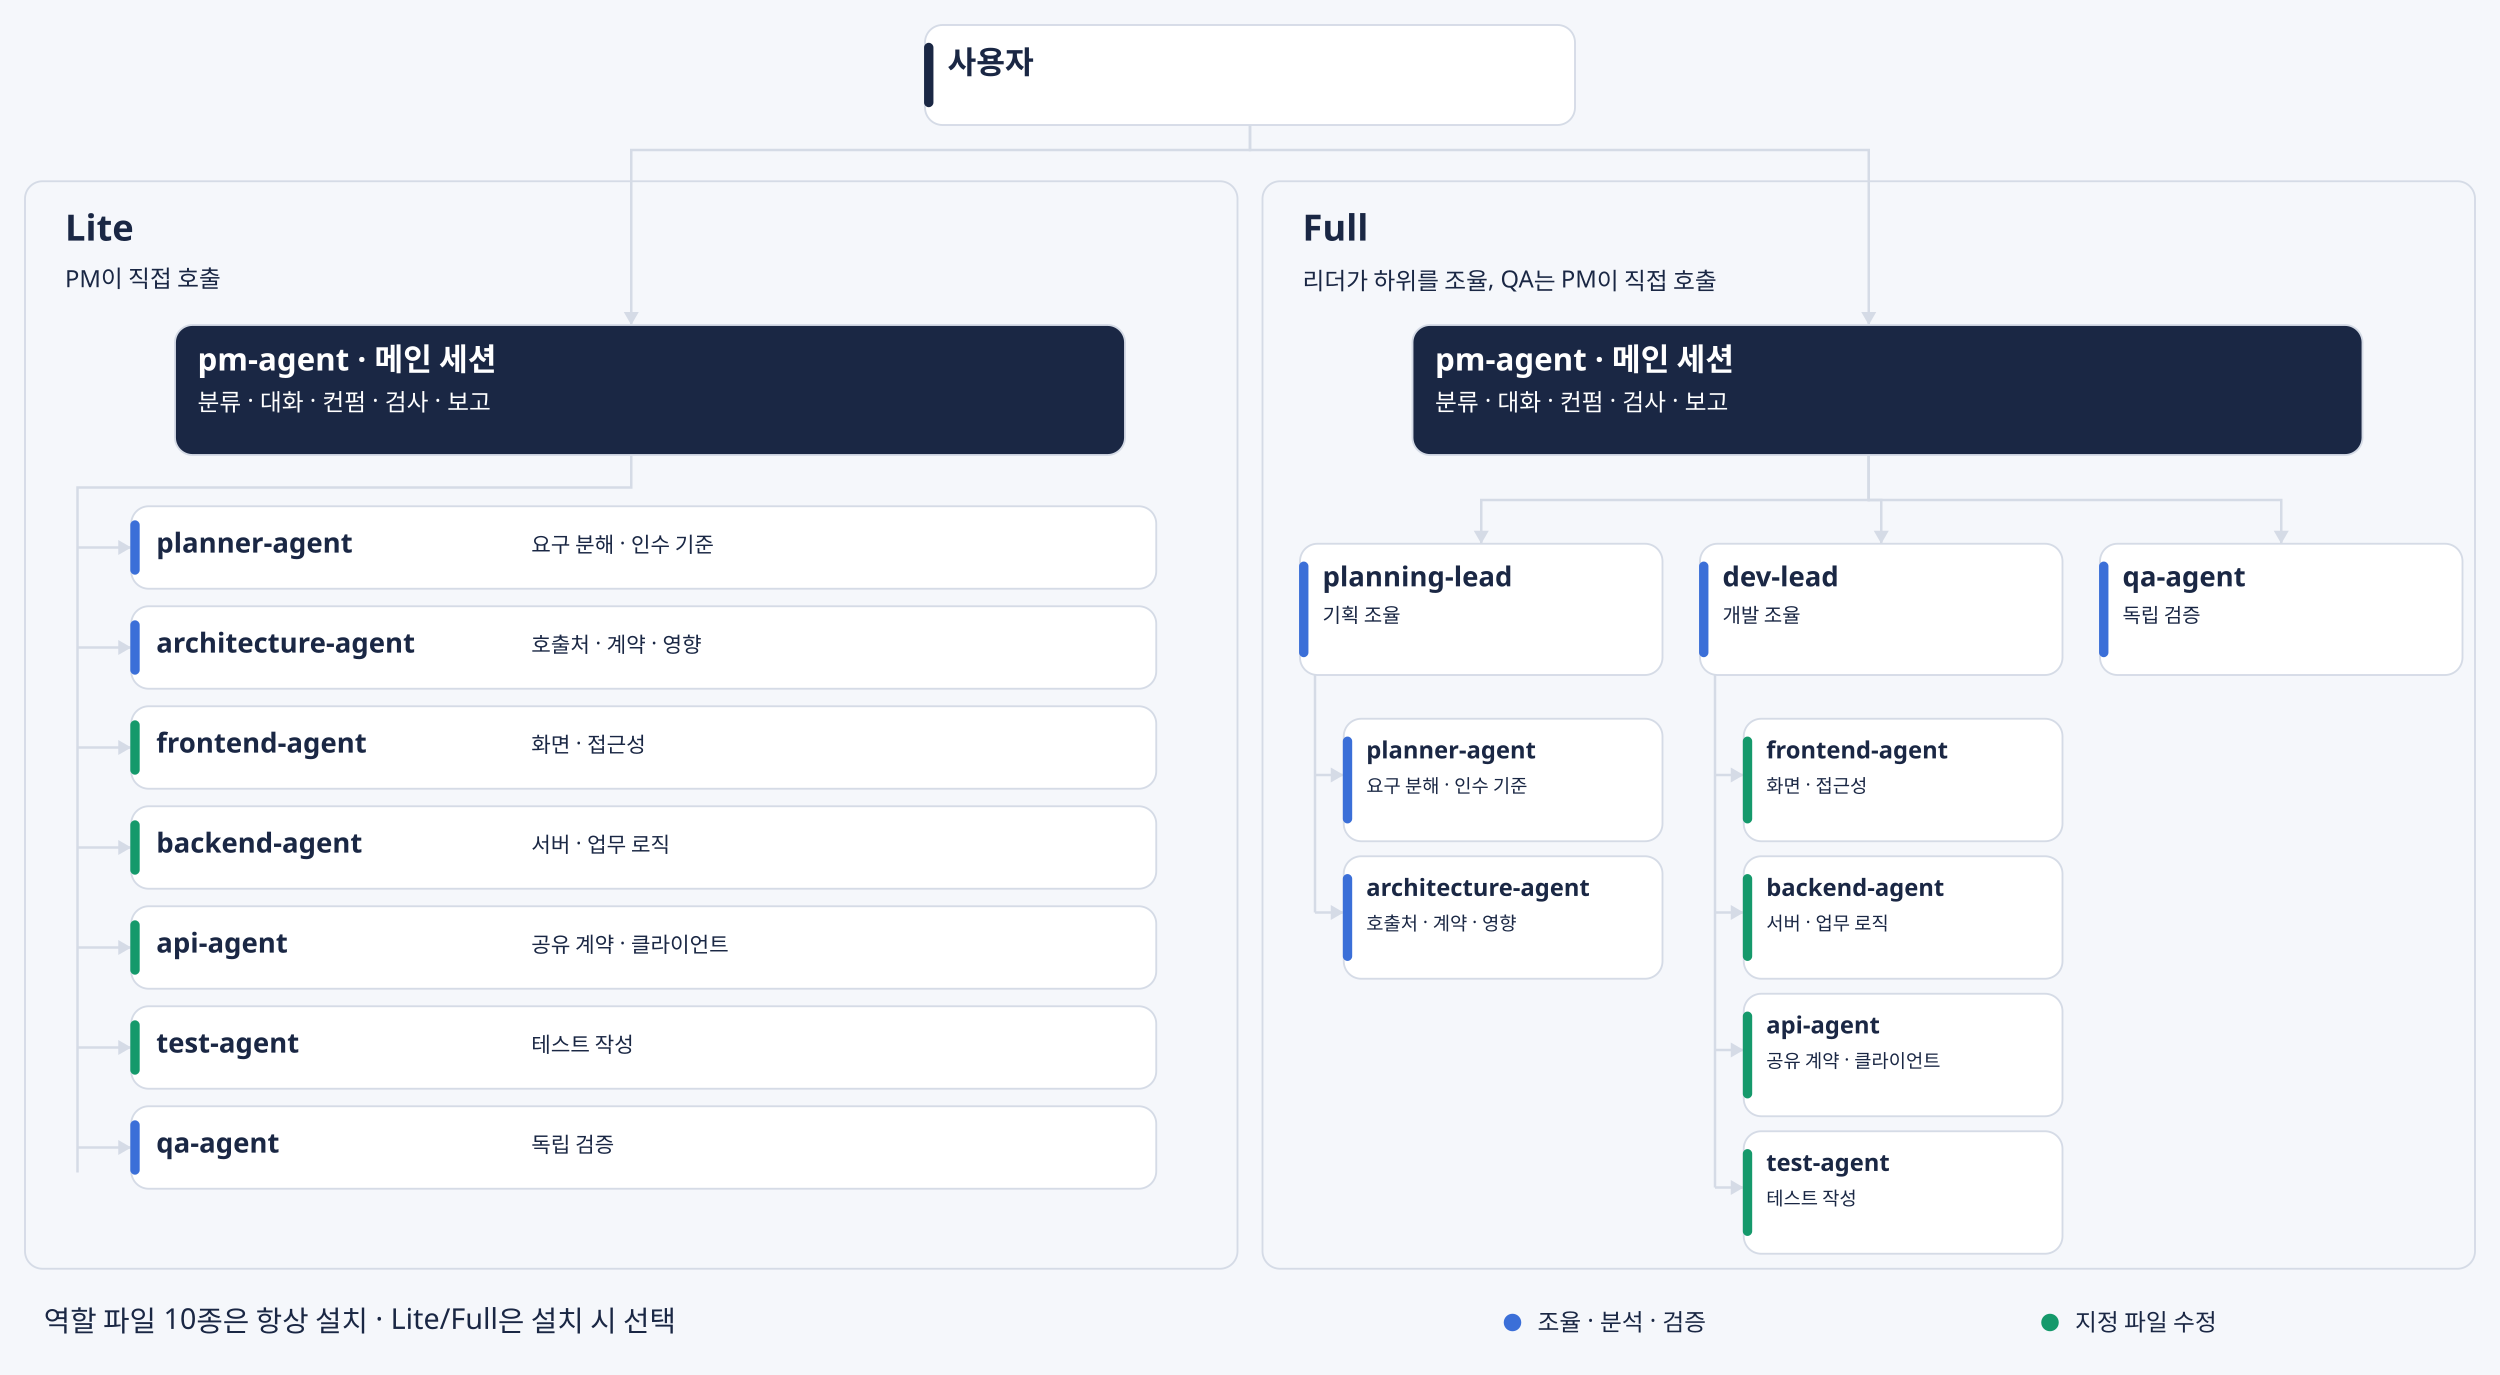
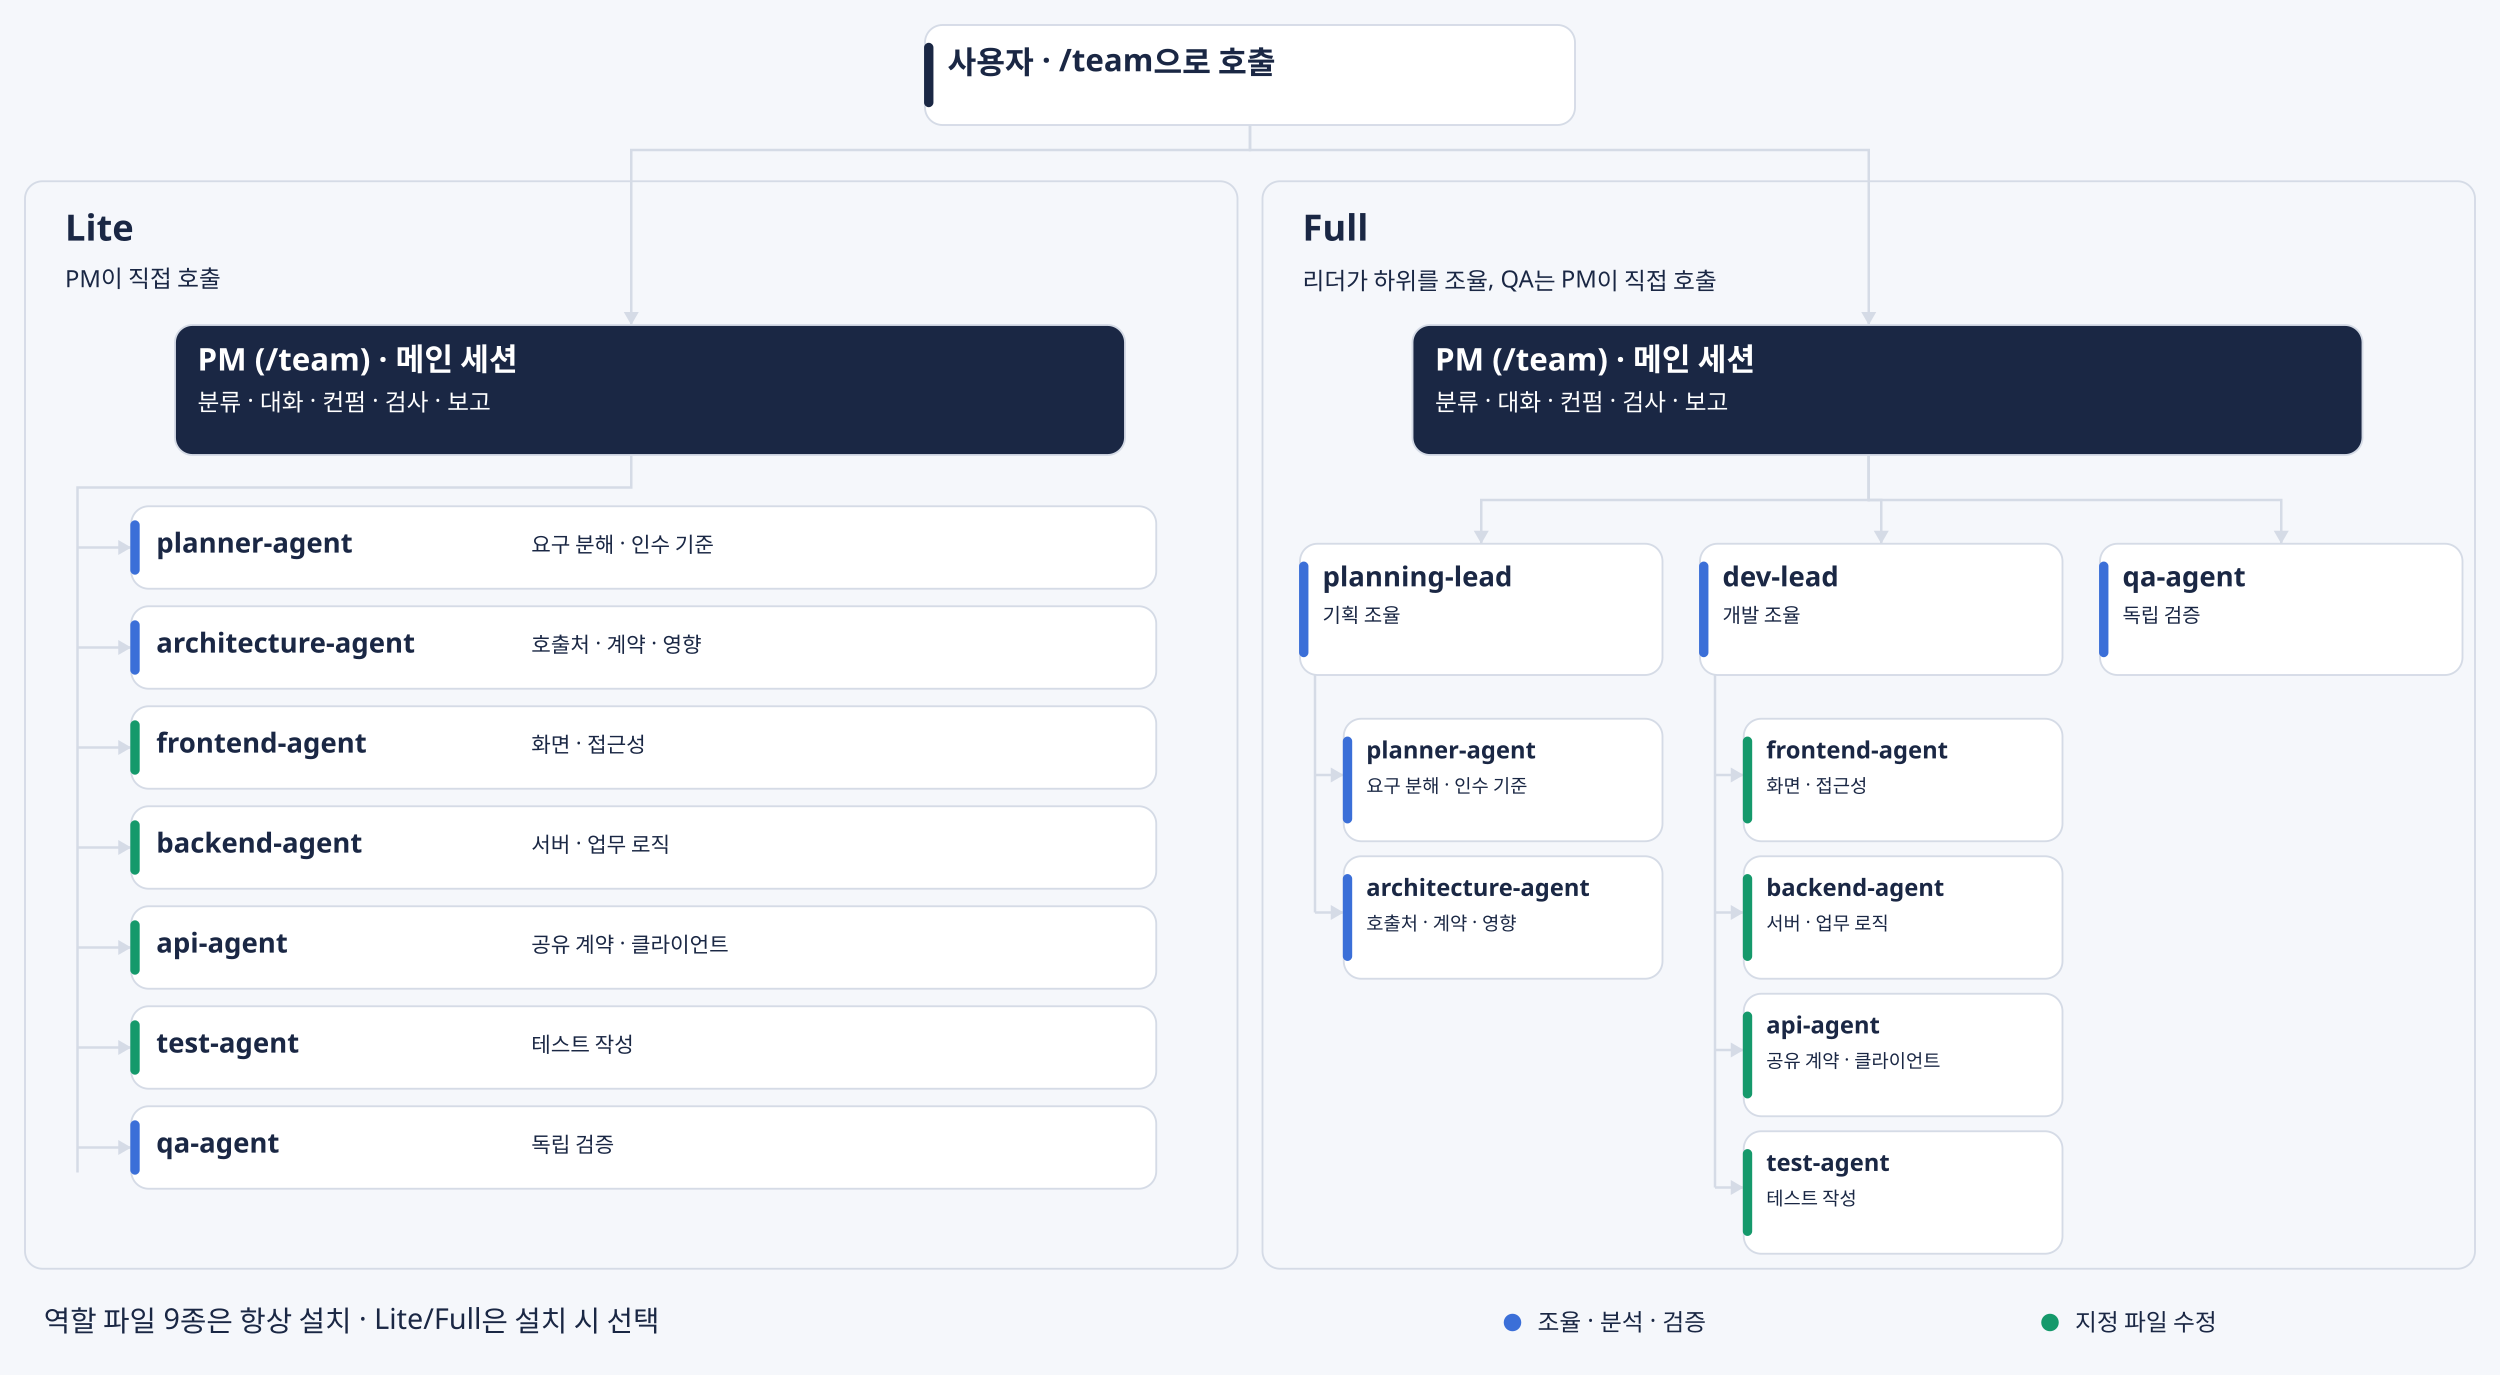
<svg xmlns="http://www.w3.org/2000/svg" width="2000" height="1100" viewBox="0 0 2000 1100">
  <rect width="2000" height="1100" fill="#F5F7FB" />
  <rect x="740" y="20" width="520" height="80" rx="14" fill="white" stroke="#D5DBE6" stroke-width="1.5" />
  <rect x="740" y="35" width="6" height="50" rx="3" fill="#1A2744" stroke="#1A2744" stroke-width="1.5" />
-   <text x="758" y="37" dominant-baseline="text-before-edge" font-family="Noto Sans KR, Noto Sans KR, sans-serif" font-size="25" font-weight="700" fill="#1A2744">사용자</text>
+   <text x="758" y="37" dominant-baseline="text-before-edge" font-family="Noto Sans KR, Noto Sans KR, sans-serif" font-size="25" font-weight="700" fill="#1A2744">사용자 · /team으로 호출</text>
  <rect x="20" y="145" width="970" height="870" rx="14" fill="#F5F7FB" stroke="#D5DBE6" stroke-width="1.5" />
  <text x="52" y="170" dominant-baseline="text-before-edge" font-family="Noto Sans KR, Noto Sans KR, sans-serif" font-size="29" font-weight="700" fill="#1A2744">Lite</text>
  <text x="52" y="215" dominant-baseline="text-before-edge" font-family="Noto Sans KR, Noto Sans KR, sans-serif" font-size="19" font-weight="400" fill="#1A2744">PM이 직접 호출</text>
  <polyline points="1000,100 1000,120 505,120 505,260" fill="none" stroke="#D5DBE6" stroke-width="2" />
  <polygon points="505,260 499.0,249.608 511.0,249.608" fill="#D5DBE6" />
  <rect x="140" y="260" width="760" height="104" rx="14" fill="#1A2744" stroke="#D5DBE6" stroke-width="1.5" />
-   <text x="158" y="277" dominant-baseline="text-before-edge" font-family="Noto Sans KR, Noto Sans KR, sans-serif" font-size="25" font-weight="700" fill="white">pm-agent · 메인 세션</text>
+   <text x="158" y="277" dominant-baseline="text-before-edge" font-family="Noto Sans KR, Noto Sans KR, sans-serif" font-size="25" font-weight="700" fill="white">PM (/team) · 메인 세션</text>
  <text x="158" y="312" dominant-baseline="text-before-edge" font-family="Noto Sans KR, Noto Sans KR, sans-serif" font-size="19" font-weight="400" fill="white">분류 · 대화 · 컨펌 · 검사 · 보고</text>
  <rect x="1010" y="145" width="970" height="870" rx="14" fill="#F5F7FB" stroke="#D5DBE6" stroke-width="1.5" />
  <text x="1042" y="170" dominant-baseline="text-before-edge" font-family="Noto Sans KR, Noto Sans KR, sans-serif" font-size="29" font-weight="700" fill="#1A2744">Full</text>
  <text x="1042" y="215" dominant-baseline="text-before-edge" font-family="Noto Sans KR, Noto Sans KR, sans-serif" font-size="19" font-weight="400" fill="#1A2744">리더가 하위를 조율, QA는 PM이 직접 호출</text>
  <polyline points="1000,100 1000,120 1495,120 1495,260" fill="none" stroke="#D5DBE6" stroke-width="2" />
  <polygon points="1495,260 1489.0,249.608 1501.0,249.608" fill="#D5DBE6" />
  <rect x="1130" y="260" width="760" height="104" rx="14" fill="#1A2744" stroke="#D5DBE6" stroke-width="1.5" />
-   <text x="1148" y="277" dominant-baseline="text-before-edge" font-family="Noto Sans KR, Noto Sans KR, sans-serif" font-size="25" font-weight="700" fill="white">pm-agent · 메인 세션</text>
+   <text x="1148" y="277" dominant-baseline="text-before-edge" font-family="Noto Sans KR, Noto Sans KR, sans-serif" font-size="25" font-weight="700" fill="white">PM (/team) · 메인 세션</text>
  <text x="1148" y="312" dominant-baseline="text-before-edge" font-family="Noto Sans KR, Noto Sans KR, sans-serif" font-size="19" font-weight="400" fill="white">분류 · 대화 · 컨펌 · 검사 · 보고</text>
  <polyline points="505,364 505,390 62,390 62,938" fill="none" stroke="#D5DBE6" stroke-width="2" />
  <polyline points="62,438 105,438" fill="none" stroke="#D5DBE6" stroke-width="2" />
  <polygon points="105,438 94.608,444.0 94.608,432.0" fill="#D5DBE6" />
  <rect x="105" y="405" width="820" height="66" rx="14" fill="white" stroke="#D5DBE6" stroke-width="1.5" />
  <rect x="105" y="417" width="6" height="42" rx="3" fill="#3B6FD8" stroke="#3B6FD8" stroke-width="1.5" />
  <text x="125" y="425" dominant-baseline="text-before-edge" font-family="Noto Sans KR, Noto Sans KR, sans-serif" font-size="22" font-weight="700" fill="#1A2744">planner-agent</text>
  <text x="425" y="427" dominant-baseline="text-before-edge" font-family="Noto Sans KR, Noto Sans KR, sans-serif" font-size="17" font-weight="400" fill="#1A2744">요구 분해 · 인수 기준</text>
  <polyline points="62,518 105,518" fill="none" stroke="#D5DBE6" stroke-width="2" />
  <polygon points="105,518 94.608,524.0 94.608,512.0" fill="#D5DBE6" />
  <rect x="105" y="485" width="820" height="66" rx="14" fill="white" stroke="#D5DBE6" stroke-width="1.5" />
  <rect x="105" y="497" width="6" height="42" rx="3" fill="#3B6FD8" stroke="#3B6FD8" stroke-width="1.5" />
  <text x="125" y="505" dominant-baseline="text-before-edge" font-family="Noto Sans KR, Noto Sans KR, sans-serif" font-size="22" font-weight="700" fill="#1A2744">architecture-agent</text>
  <text x="425" y="507" dominant-baseline="text-before-edge" font-family="Noto Sans KR, Noto Sans KR, sans-serif" font-size="17" font-weight="400" fill="#1A2744">호출처 · 계약 · 영향</text>
  <polyline points="62,598 105,598" fill="none" stroke="#D5DBE6" stroke-width="2" />
  <polygon points="105,598 94.608,604.0 94.608,592.0" fill="#D5DBE6" />
  <rect x="105" y="565" width="820" height="66" rx="14" fill="white" stroke="#D5DBE6" stroke-width="1.5" />
  <rect x="105" y="577" width="6" height="42" rx="3" fill="#15996B" stroke="#15996B" stroke-width="1.5" />
  <text x="125" y="585" dominant-baseline="text-before-edge" font-family="Noto Sans KR, Noto Sans KR, sans-serif" font-size="22" font-weight="700" fill="#1A2744">frontend-agent</text>
  <text x="425" y="587" dominant-baseline="text-before-edge" font-family="Noto Sans KR, Noto Sans KR, sans-serif" font-size="17" font-weight="400" fill="#1A2744">화면 · 접근성</text>
  <polyline points="62,678 105,678" fill="none" stroke="#D5DBE6" stroke-width="2" />
  <polygon points="105,678 94.608,684.0 94.608,672.0" fill="#D5DBE6" />
  <rect x="105" y="645" width="820" height="66" rx="14" fill="white" stroke="#D5DBE6" stroke-width="1.5" />
  <rect x="105" y="657" width="6" height="42" rx="3" fill="#15996B" stroke="#15996B" stroke-width="1.5" />
  <text x="125" y="665" dominant-baseline="text-before-edge" font-family="Noto Sans KR, Noto Sans KR, sans-serif" font-size="22" font-weight="700" fill="#1A2744">backend-agent</text>
  <text x="425" y="667" dominant-baseline="text-before-edge" font-family="Noto Sans KR, Noto Sans KR, sans-serif" font-size="17" font-weight="400" fill="#1A2744">서버 · 업무 로직</text>
  <polyline points="62,758 105,758" fill="none" stroke="#D5DBE6" stroke-width="2" />
  <polygon points="105,758 94.608,764.0 94.608,752.0" fill="#D5DBE6" />
  <rect x="105" y="725" width="820" height="66" rx="14" fill="white" stroke="#D5DBE6" stroke-width="1.5" />
  <rect x="105" y="737" width="6" height="42" rx="3" fill="#15996B" stroke="#15996B" stroke-width="1.5" />
  <text x="125" y="745" dominant-baseline="text-before-edge" font-family="Noto Sans KR, Noto Sans KR, sans-serif" font-size="22" font-weight="700" fill="#1A2744">api-agent</text>
  <text x="425" y="747" dominant-baseline="text-before-edge" font-family="Noto Sans KR, Noto Sans KR, sans-serif" font-size="17" font-weight="400" fill="#1A2744">공유 계약 · 클라이언트</text>
  <polyline points="62,838 105,838" fill="none" stroke="#D5DBE6" stroke-width="2" />
  <polygon points="105,838 94.608,844.0 94.608,832.0" fill="#D5DBE6" />
  <rect x="105" y="805" width="820" height="66" rx="14" fill="white" stroke="#D5DBE6" stroke-width="1.5" />
  <rect x="105" y="817" width="6" height="42" rx="3" fill="#15996B" stroke="#15996B" stroke-width="1.5" />
  <text x="125" y="825" dominant-baseline="text-before-edge" font-family="Noto Sans KR, Noto Sans KR, sans-serif" font-size="22" font-weight="700" fill="#1A2744">test-agent</text>
  <text x="425" y="827" dominant-baseline="text-before-edge" font-family="Noto Sans KR, Noto Sans KR, sans-serif" font-size="17" font-weight="400" fill="#1A2744">테스트 작성</text>
  <polyline points="62,918 105,918" fill="none" stroke="#D5DBE6" stroke-width="2" />
  <polygon points="105,918 94.608,924.0 94.608,912.0" fill="#D5DBE6" />
  <rect x="105" y="885" width="820" height="66" rx="14" fill="white" stroke="#D5DBE6" stroke-width="1.5" />
  <rect x="105" y="897" width="6" height="42" rx="3" fill="#3B6FD8" stroke="#3B6FD8" stroke-width="1.5" />
  <text x="125" y="905" dominant-baseline="text-before-edge" font-family="Noto Sans KR, Noto Sans KR, sans-serif" font-size="22" font-weight="700" fill="#1A2744">qa-agent</text>
  <text x="425" y="907" dominant-baseline="text-before-edge" font-family="Noto Sans KR, Noto Sans KR, sans-serif" font-size="17" font-weight="400" fill="#1A2744">독립 검증</text>
  <polyline points="1495,364 1495,400 1185,400 1185,435" fill="none" stroke="#D5DBE6" stroke-width="2" />
  <polygon points="1185,435 1179.0,424.608 1191.0,424.608" fill="#D5DBE6" />
  <rect x="1040" y="435" width="290" height="105" rx="14" fill="white" stroke="#D5DBE6" stroke-width="1.5" />
  <rect x="1040" y="450" width="6" height="75" rx="3" fill="#3B6FD8" stroke="#3B6FD8" stroke-width="1.5" />
  <text x="1058" y="452" dominant-baseline="text-before-edge" font-family="Noto Sans KR, Noto Sans KR, sans-serif" font-size="22" font-weight="700" fill="#1A2744">planning-lead</text>
  <text x="1058" y="484" dominant-baseline="text-before-edge" font-family="Noto Sans KR, Noto Sans KR, sans-serif" font-size="16" font-weight="400" fill="#1A2744">기획 조율</text>
  <polyline points="1495,364 1495,400 1505,400 1505,435" fill="none" stroke="#D5DBE6" stroke-width="2" />
  <polygon points="1505,435 1499.0,424.608 1511.0,424.608" fill="#D5DBE6" />
  <rect x="1360" y="435" width="290" height="105" rx="14" fill="white" stroke="#D5DBE6" stroke-width="1.5" />
  <rect x="1360" y="450" width="6" height="75" rx="3" fill="#3B6FD8" stroke="#3B6FD8" stroke-width="1.5" />
  <text x="1378" y="452" dominant-baseline="text-before-edge" font-family="Noto Sans KR, Noto Sans KR, sans-serif" font-size="22" font-weight="700" fill="#1A2744">dev-lead</text>
  <text x="1378" y="484" dominant-baseline="text-before-edge" font-family="Noto Sans KR, Noto Sans KR, sans-serif" font-size="16" font-weight="400" fill="#1A2744">개발 조율</text>
  <polyline points="1495,364 1495,400 1825,400 1825,435" fill="none" stroke="#D5DBE6" stroke-width="2" />
  <polygon points="1825,435 1819.0,424.608 1831.0,424.608" fill="#D5DBE6" />
  <rect x="1680" y="435" width="290" height="105" rx="14" fill="white" stroke="#D5DBE6" stroke-width="1.5" />
  <rect x="1680" y="450" width="6" height="75" rx="3" fill="#3B6FD8" stroke="#3B6FD8" stroke-width="1.5" />
  <text x="1698" y="452" dominant-baseline="text-before-edge" font-family="Noto Sans KR, Noto Sans KR, sans-serif" font-size="22" font-weight="700" fill="#1A2744">qa-agent</text>
  <text x="1698" y="484" dominant-baseline="text-before-edge" font-family="Noto Sans KR, Noto Sans KR, sans-serif" font-size="16" font-weight="400" fill="#1A2744">독립 검증</text>
  <polyline points="1052,540 1052,730" fill="none" stroke="#D5DBE6" stroke-width="2" />
  <polyline points="1052,620 1075,620" fill="none" stroke="#D5DBE6" stroke-width="2" />
  <polygon points="1075,620 1064.608,626.0 1064.608,614.0" fill="#D5DBE6" />
  <rect x="1075" y="575" width="255" height="98" rx="14" fill="white" stroke="#D5DBE6" stroke-width="1.5" />
  <rect x="1075" y="590" width="6" height="68" rx="3" fill="#3B6FD8" stroke="#3B6FD8" stroke-width="1.5" />
  <text x="1093" y="592" dominant-baseline="text-before-edge" font-family="Noto Sans KR, Noto Sans KR, sans-serif" font-size="19" font-weight="700" fill="#1A2744">planner-agent</text>
  <text x="1093" y="621" dominant-baseline="text-before-edge" font-family="Noto Sans KR, Noto Sans KR, sans-serif" font-size="15" font-weight="400" fill="#1A2744">요구 분해 · 인수 기준</text>
  <polyline points="1052,730 1075,730" fill="none" stroke="#D5DBE6" stroke-width="2" />
  <polygon points="1075,730 1064.608,736.0 1064.608,724.0" fill="#D5DBE6" />
  <rect x="1075" y="685" width="255" height="98" rx="14" fill="white" stroke="#D5DBE6" stroke-width="1.5" />
  <rect x="1075" y="700" width="6" height="68" rx="3" fill="#3B6FD8" stroke="#3B6FD8" stroke-width="1.5" />
  <text x="1093" y="702" dominant-baseline="text-before-edge" font-family="Noto Sans KR, Noto Sans KR, sans-serif" font-size="19" font-weight="700" fill="#1A2744">architecture-agent</text>
  <text x="1093" y="731" dominant-baseline="text-before-edge" font-family="Noto Sans KR, Noto Sans KR, sans-serif" font-size="15" font-weight="400" fill="#1A2744">호출처 · 계약 · 영향</text>
  <polyline points="1372,540 1372,950" fill="none" stroke="#D5DBE6" stroke-width="2" />
  <polyline points="1372,620 1395,620" fill="none" stroke="#D5DBE6" stroke-width="2" />
  <polygon points="1395,620 1384.608,626.0 1384.608,614.0" fill="#D5DBE6" />
  <rect x="1395" y="575" width="255" height="98" rx="14" fill="white" stroke="#D5DBE6" stroke-width="1.5" />
  <rect x="1395" y="590" width="6" height="68" rx="3" fill="#15996B" stroke="#15996B" stroke-width="1.5" />
  <text x="1413" y="592" dominant-baseline="text-before-edge" font-family="Noto Sans KR, Noto Sans KR, sans-serif" font-size="19" font-weight="700" fill="#1A2744">frontend-agent</text>
  <text x="1413" y="621" dominant-baseline="text-before-edge" font-family="Noto Sans KR, Noto Sans KR, sans-serif" font-size="15" font-weight="400" fill="#1A2744">화면 · 접근성</text>
  <polyline points="1372,730 1395,730" fill="none" stroke="#D5DBE6" stroke-width="2" />
  <polygon points="1395,730 1384.608,736.0 1384.608,724.0" fill="#D5DBE6" />
  <rect x="1395" y="685" width="255" height="98" rx="14" fill="white" stroke="#D5DBE6" stroke-width="1.5" />
  <rect x="1395" y="700" width="6" height="68" rx="3" fill="#15996B" stroke="#15996B" stroke-width="1.5" />
  <text x="1413" y="702" dominant-baseline="text-before-edge" font-family="Noto Sans KR, Noto Sans KR, sans-serif" font-size="19" font-weight="700" fill="#1A2744">backend-agent</text>
  <text x="1413" y="731" dominant-baseline="text-before-edge" font-family="Noto Sans KR, Noto Sans KR, sans-serif" font-size="15" font-weight="400" fill="#1A2744">서버 · 업무 로직</text>
  <polyline points="1372,840 1395,840" fill="none" stroke="#D5DBE6" stroke-width="2" />
  <polygon points="1395,840 1384.608,846.0 1384.608,834.0" fill="#D5DBE6" />
  <rect x="1395" y="795" width="255" height="98" rx="14" fill="white" stroke="#D5DBE6" stroke-width="1.5" />
  <rect x="1395" y="810" width="6" height="68" rx="3" fill="#15996B" stroke="#15996B" stroke-width="1.5" />
  <text x="1413" y="812" dominant-baseline="text-before-edge" font-family="Noto Sans KR, Noto Sans KR, sans-serif" font-size="19" font-weight="700" fill="#1A2744">api-agent</text>
  <text x="1413" y="841" dominant-baseline="text-before-edge" font-family="Noto Sans KR, Noto Sans KR, sans-serif" font-size="15" font-weight="400" fill="#1A2744">공유 계약 · 클라이언트</text>
  <polyline points="1372,950 1395,950" fill="none" stroke="#D5DBE6" stroke-width="2" />
  <polygon points="1395,950 1384.608,956.0 1384.608,944.0" fill="#D5DBE6" />
  <rect x="1395" y="905" width="255" height="98" rx="14" fill="white" stroke="#D5DBE6" stroke-width="1.5" />
  <rect x="1395" y="920" width="6" height="68" rx="3" fill="#15996B" stroke="#15996B" stroke-width="1.5" />
  <text x="1413" y="922" dominant-baseline="text-before-edge" font-family="Noto Sans KR, Noto Sans KR, sans-serif" font-size="19" font-weight="700" fill="#1A2744">test-agent</text>
  <text x="1413" y="951" dominant-baseline="text-before-edge" font-family="Noto Sans KR, Noto Sans KR, sans-serif" font-size="15" font-weight="400" fill="#1A2744">테스트 작성</text>
-   <text x="35" y="1045" dominant-baseline="text-before-edge" font-family="Noto Sans KR, Noto Sans KR, sans-serif" font-size="23" font-weight="400" fill="#1A2744">역할 파일 10종은 항상 설치 · Lite/Full은 설치 시 선택</text>
+   <text x="35" y="1045" dominant-baseline="text-before-edge" font-family="Noto Sans KR, Noto Sans KR, sans-serif" font-size="23" font-weight="400" fill="#1A2744">역할 파일 9종은 항상 설치 · Lite/Full은 설치 시 선택</text>
  <circle cx="1210" cy="1058" r="7" fill="#3B6FD8" />
  <text x="1230" y="1048" dominant-baseline="text-before-edge" font-family="Noto Sans KR, Noto Sans KR, sans-serif" font-size="19" font-weight="400" fill="#1A2744">조율 · 분석 · 검증</text>
  <circle cx="1640" cy="1058" r="7" fill="#15996B" />
  <text x="1660" y="1048" dominant-baseline="text-before-edge" font-family="Noto Sans KR, Noto Sans KR, sans-serif" font-size="19" font-weight="400" fill="#1A2744">지정 파일 수정</text>
</svg>
